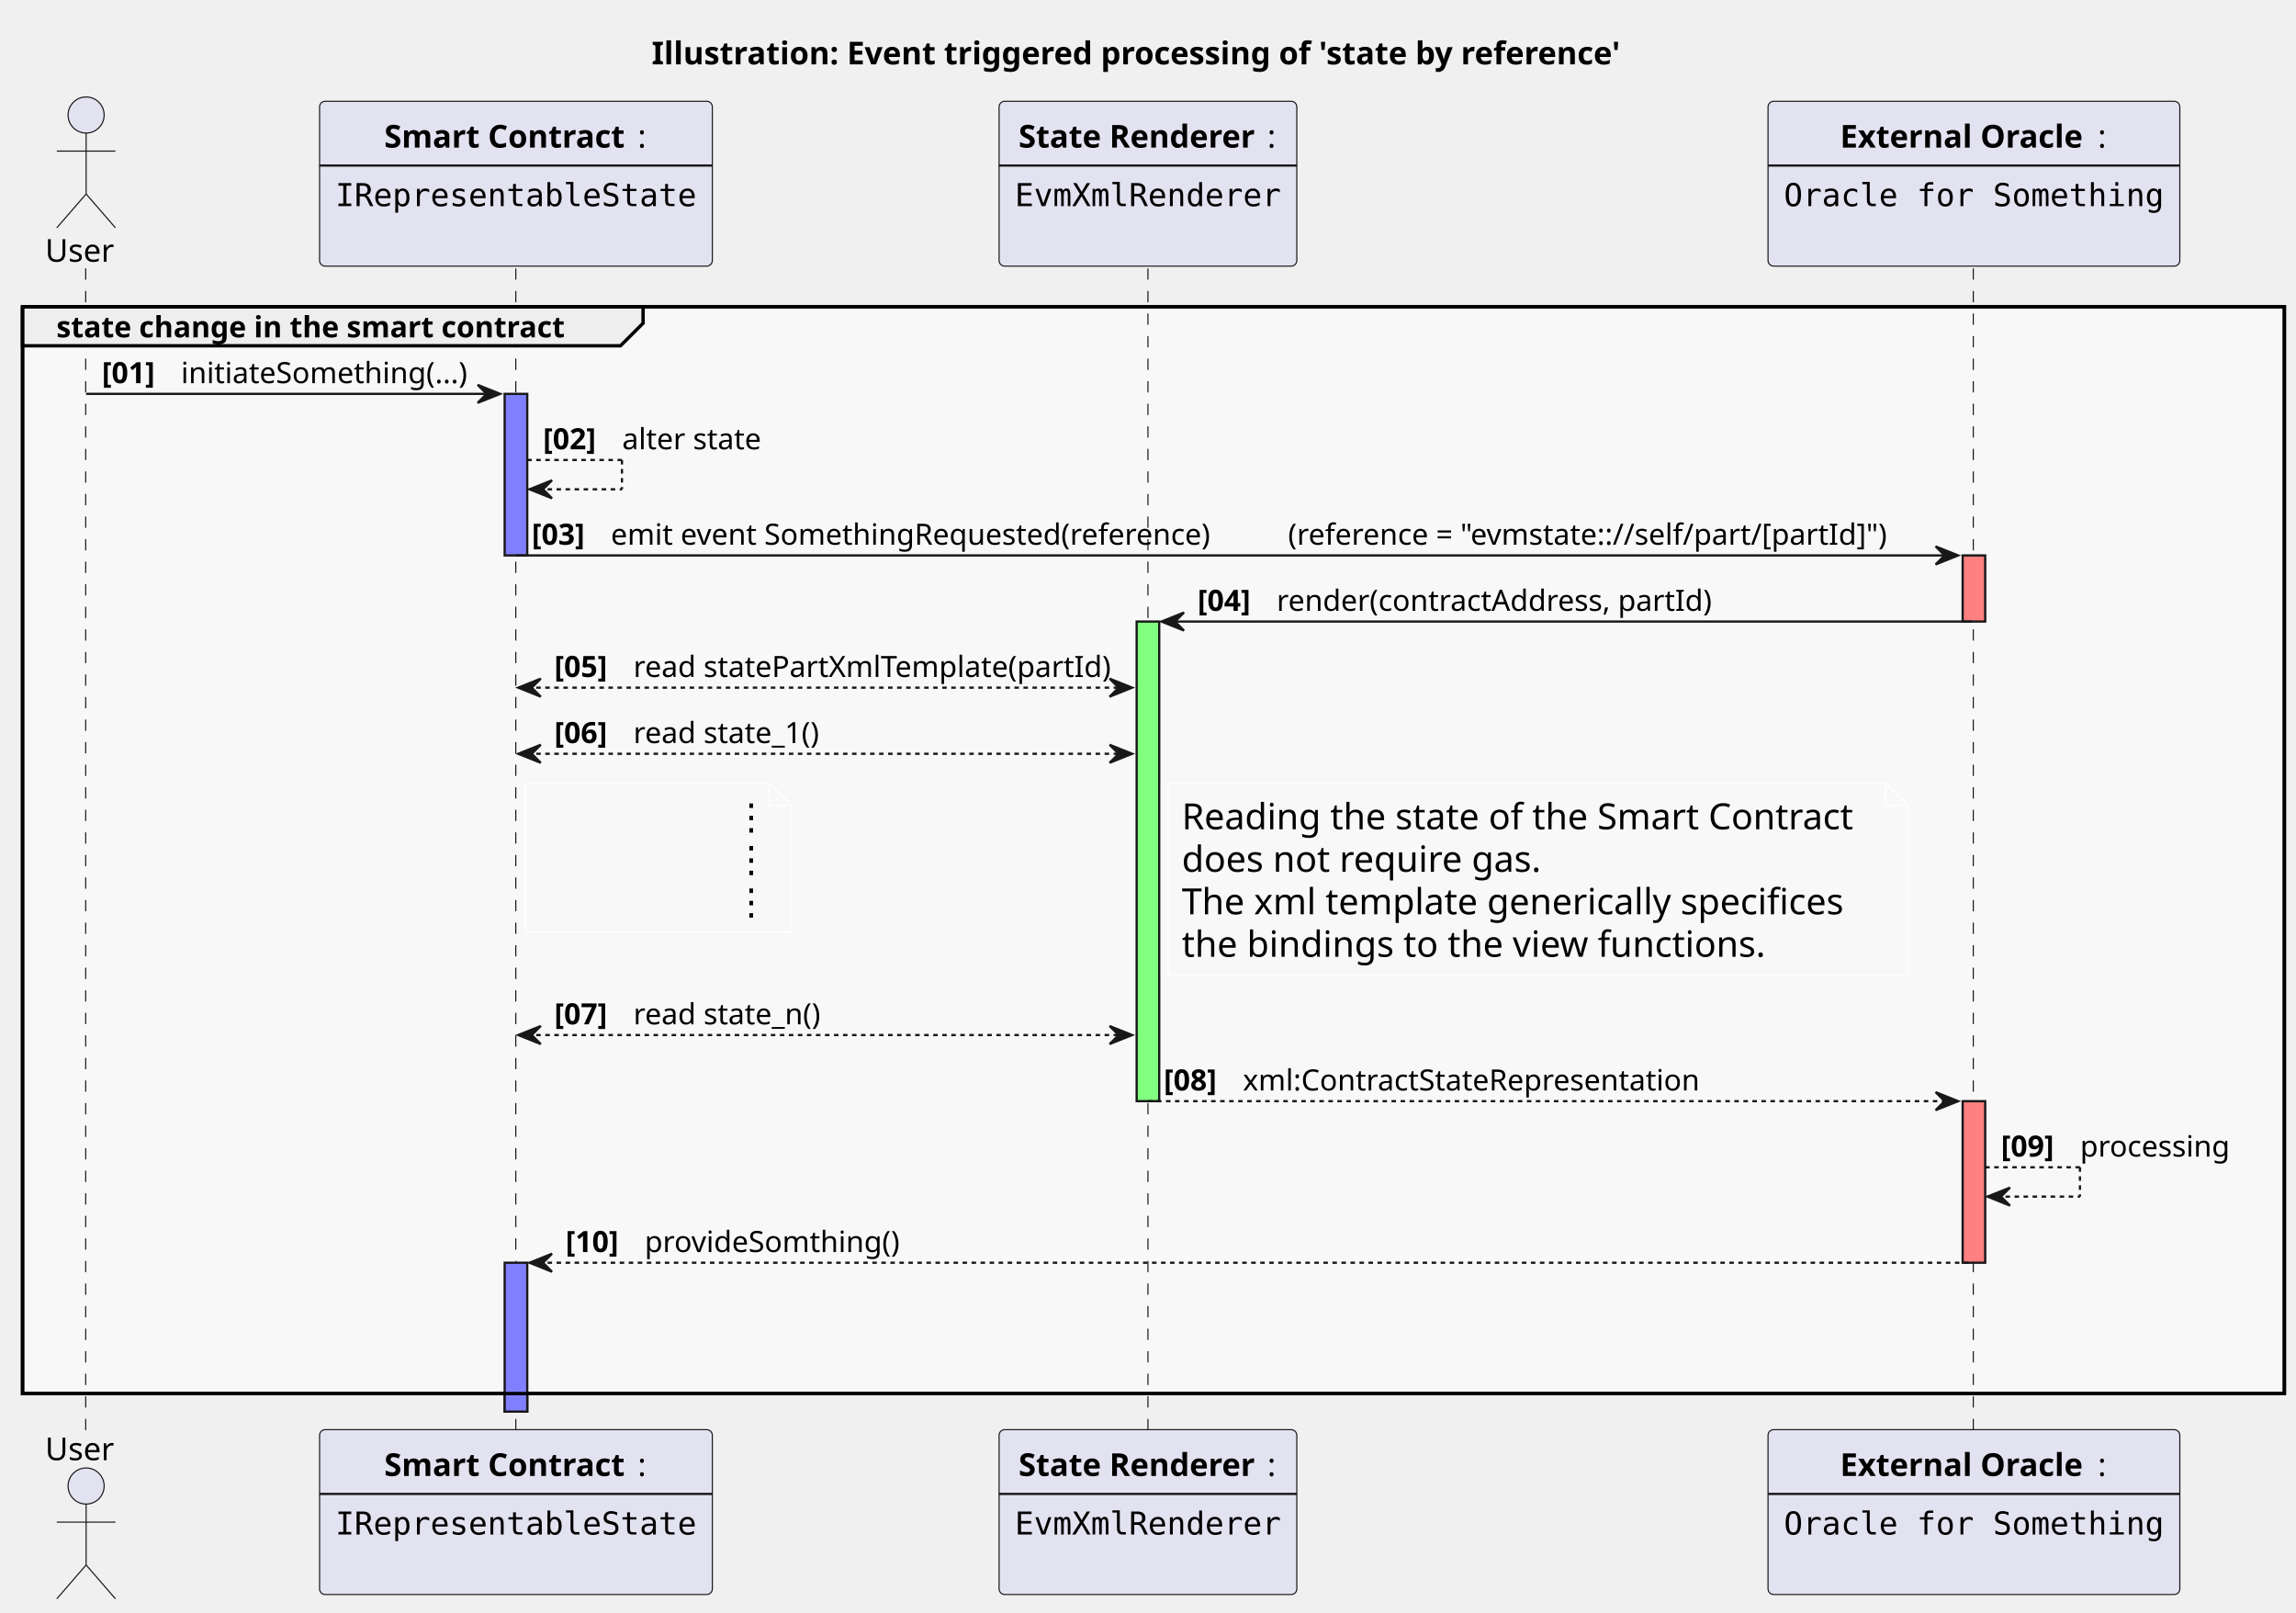
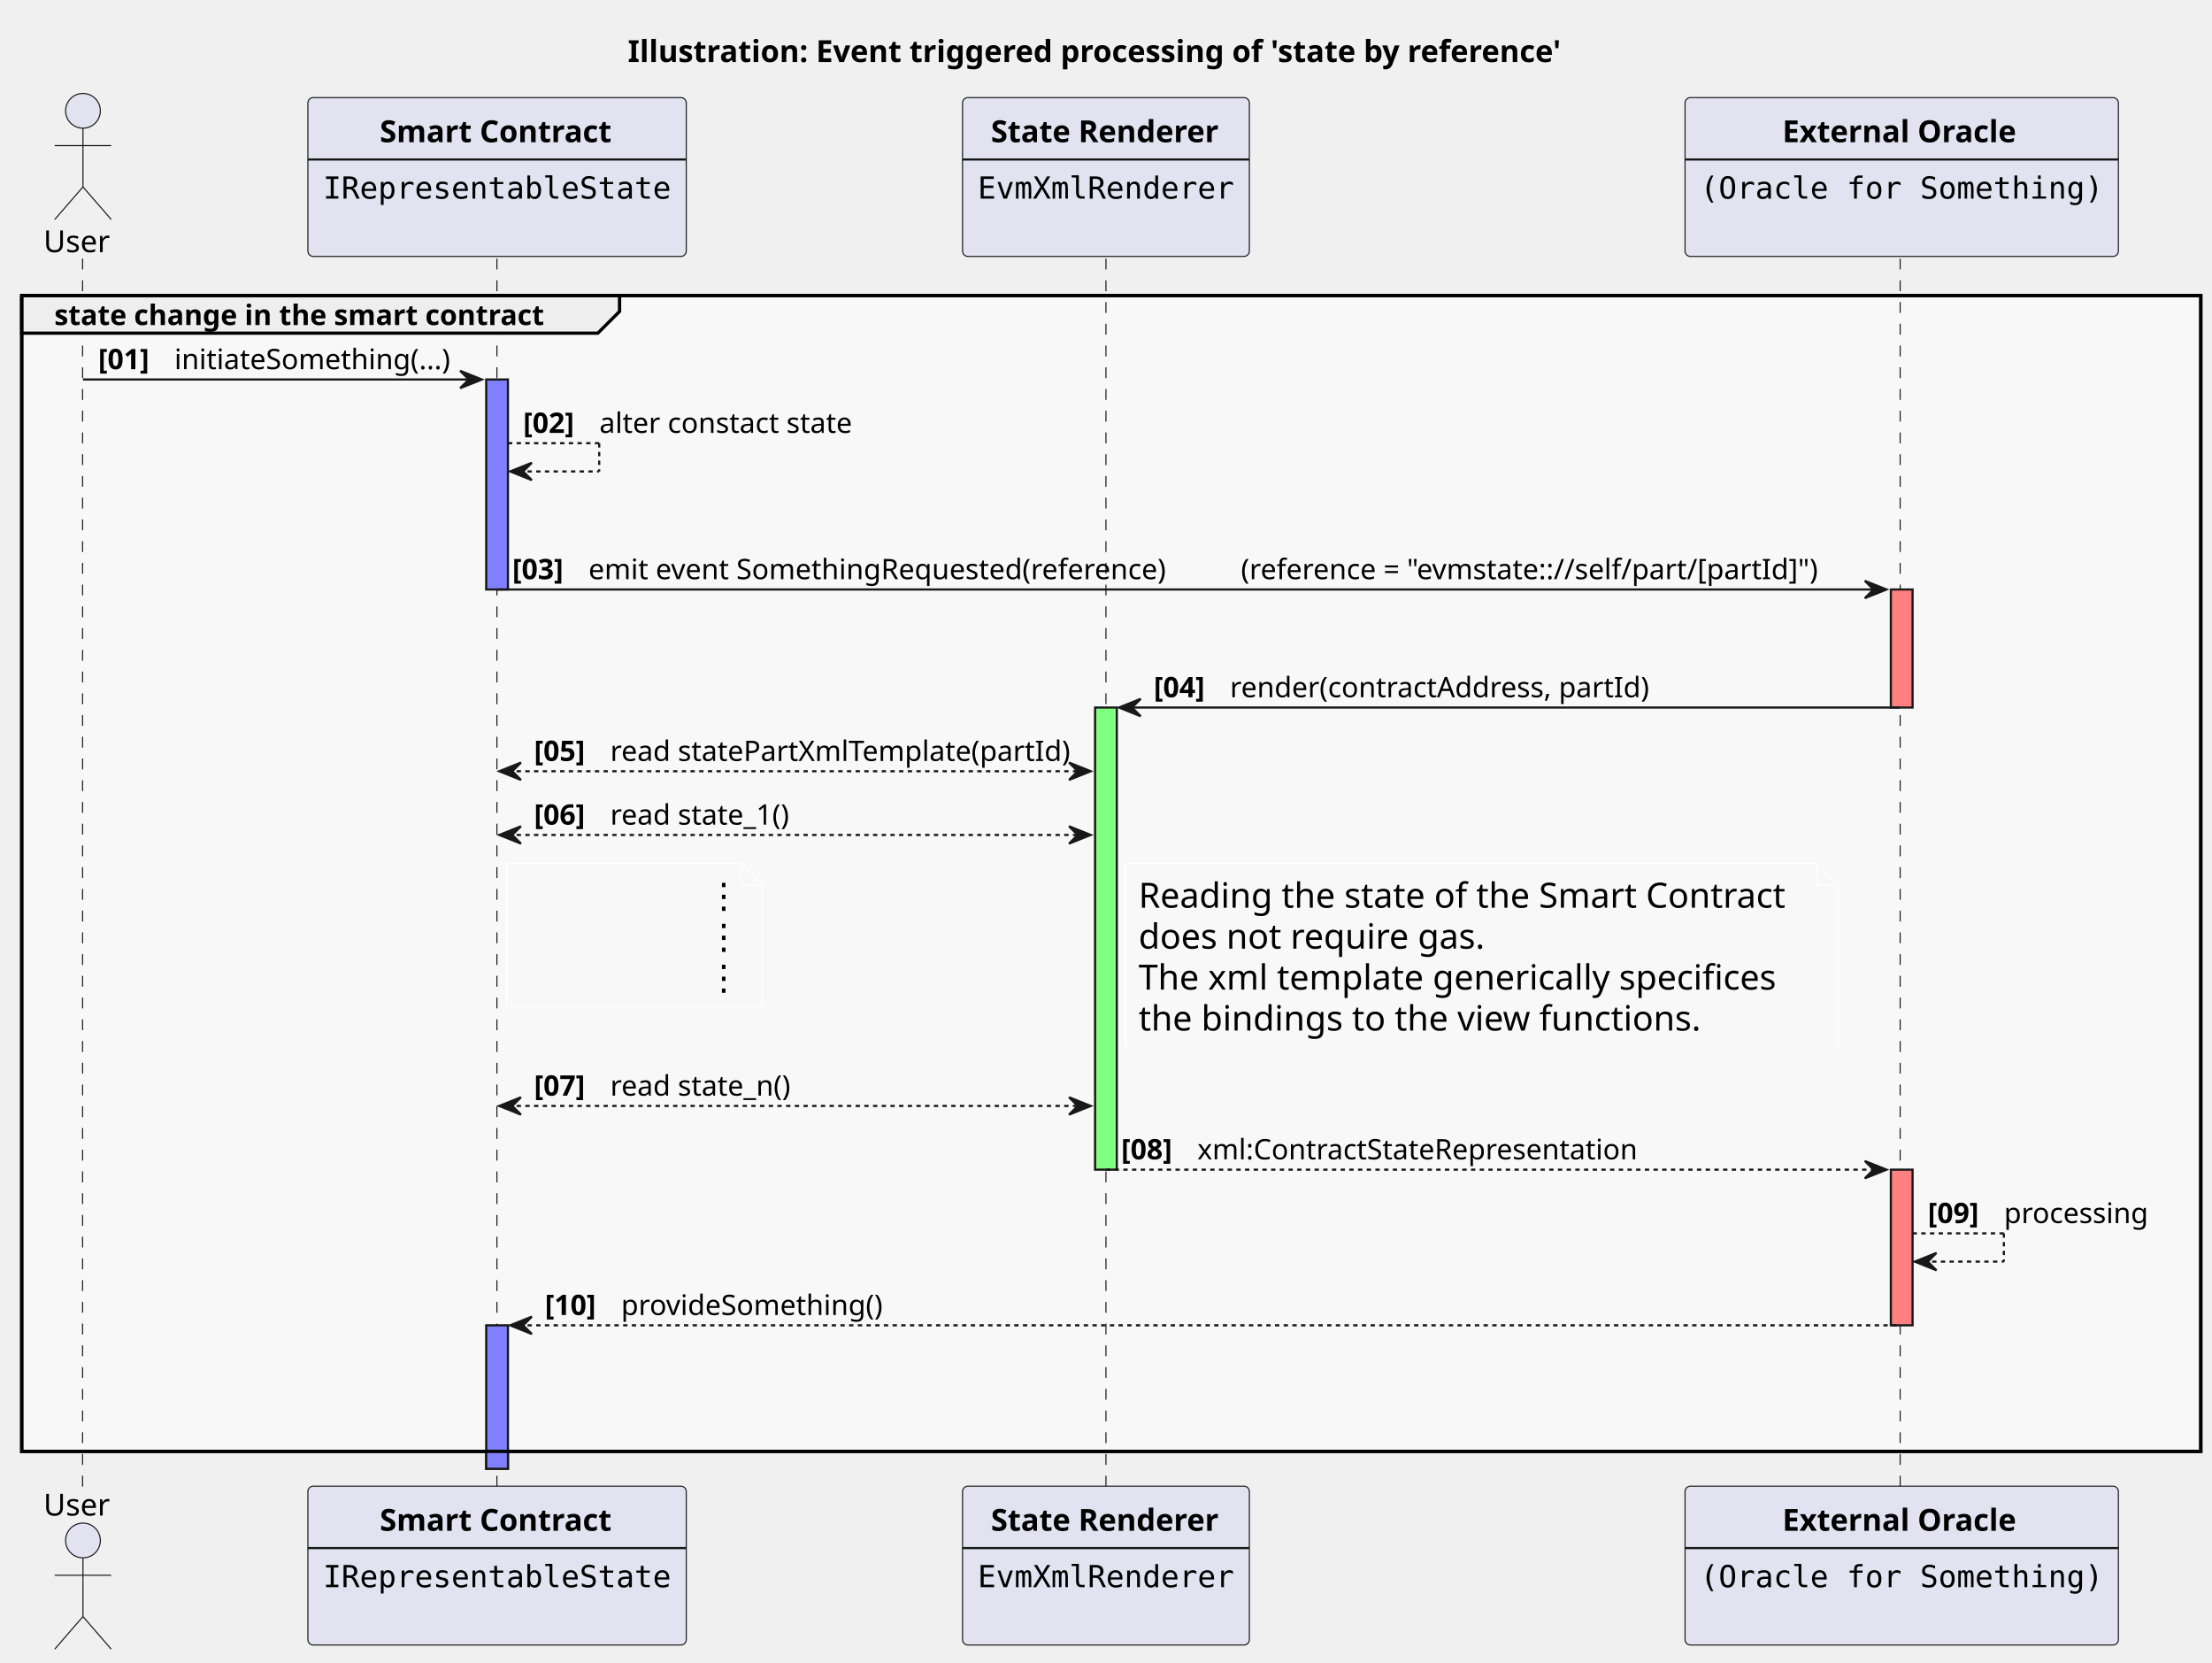
- <svg xmlns="http://www.w3.org/2000/svg" contentStyleType="text/css" data-diagram-type="SEQUENCE" height="715px" preserveAspectRatio="none" style="width:1018px;height:715px;background:#FFFFFF;" version="1.1" viewBox="0 0 1018 715" width="1018px" zoomAndPan="magnify">
+ <svg xmlns="http://www.w3.org/2000/svg" contentStyleType="text/css" data-diagram-type="SEQUENCE" height="765px" preserveAspectRatio="none" style="width:1018px;height:765px;background:#FFFFFF;" version="1.1" viewBox="0 0 1018 765" width="1018px" zoomAndPan="magnify">
  <defs />
  <g>
    <text fill="#000000" font-family="sans-serif" font-size="14" font-weight="bold" lengthAdjust="spacing" textLength="443.981" x="288.934" y="28.535">Illustration: Event triggered processing of 'state by reference'</text>
    <g>
-       <rect fill="#8080FF" height="71.621" style="stroke:#181818;stroke-width:1;" width="10" x="223.765" y="174.598" />
+       <rect fill="#8080FF" height="96.621" style="stroke:#181818;stroke-width:1;" width="10" x="223.765" y="174.598" />
    </g>
    <g>
-       <rect fill="#8080FF" height="66" style="stroke:#181818;stroke-width:1;" width="10" x="223.765" y="559.768" />
+       <rect fill="#8080FF" height="66" style="stroke:#181818;stroke-width:1;" width="10" x="223.765" y="609.768" />
    </g>
    <g>
-       <rect fill="#80FF80" height="212.617" style="stroke:#181818;stroke-width:1;" width="10" x="503.975" y="275.529" />
+       <rect fill="#80FF80" height="212.617" style="stroke:#181818;stroke-width:1;" width="10" x="503.975" y="325.529" />
    </g>
    <g>
-       <rect fill="#FF8080" height="29.311" style="stroke:#181818;stroke-width:1;" width="10" x="870.203" y="246.219" />
+       <rect fill="#FF8080" height="54.31" style="stroke:#181818;stroke-width:1;" width="10" x="870.203" y="271.219" />
    </g>
    <g>
-       <rect fill="#FF8080" height="71.621" style="stroke:#181818;stroke-width:1;" width="10" x="870.203" y="488.147" />
+       <rect fill="#FF8080" height="71.621" style="stroke:#181818;stroke-width:1;" width="10" x="870.203" y="538.146" />
    </g>
-     <rect fill="#F8F8F8" height="481.791" style="stroke:#000000;stroke-width:1.5;" width="1002.848" x="10" y="135.977" />
+     <rect fill="#F8F8F8" height="531.791" style="stroke:#000000;stroke-width:1.5;" width="1002.848" x="10" y="135.977" />
    <g>
-       <rect fill="#000000" fill-opacity="0" height="515.791" width="8" x="34.183" y="118.977" />
-       <line style="stroke:#181818;stroke-width:0.5;stroke-dasharray:5,5;" x1="38" x2="38" y1="118.977" y2="634.768" />
+       <rect fill="#000000" fill-opacity="0" height="565.791" width="8" x="34.183" y="118.977" />
+       <line style="stroke:#181818;stroke-width:0.5;stroke-dasharray:5,5;" x1="38" x2="38" y1="118.977" y2="684.768" />
    </g>
    <g>
-       <rect fill="#000000" fill-opacity="0" height="515.791" width="8" x="224.765" y="118.977" />
-       <line style="stroke:#181818;stroke-width:0.5;stroke-dasharray:5,5;" x1="228.692" x2="228.692" y1="118.977" y2="634.768" />
+       <rect fill="#000000" fill-opacity="0" height="565.791" width="8" x="224.765" y="118.977" />
+       <line style="stroke:#181818;stroke-width:0.5;stroke-dasharray:5,5;" x1="228.692" x2="228.692" y1="118.977" y2="684.768" />
    </g>
    <g>
-       <rect fill="#000000" fill-opacity="0" height="515.791" width="8" x="504.975" y="118.977" />
-       <line style="stroke:#181818;stroke-width:0.5;stroke-dasharray:5,5;" x1="508.974" x2="508.974" y1="118.977" y2="634.768" />
+       <rect fill="#000000" fill-opacity="0" height="565.791" width="8" x="504.975" y="118.977" />
+       <line style="stroke:#181818;stroke-width:0.5;stroke-dasharray:5,5;" x1="508.974" x2="508.974" y1="118.977" y2="684.768" />
    </g>
    <g>
-       <rect fill="#000000" fill-opacity="0" height="515.791" width="8" x="871.203" y="118.977" />
-       <line style="stroke:#181818;stroke-width:0.5;stroke-dasharray:5,5;" x1="874.915" x2="874.915" y1="118.977" y2="634.768" />
+       <rect fill="#000000" fill-opacity="0" height="565.791" width="8" x="871.203" y="118.977" />
+       <line style="stroke:#181818;stroke-width:0.5;stroke-dasharray:5,5;" x1="874.487" x2="874.487" y1="118.977" y2="684.768" />
    </g>
    <g class="participant participant-head" data-participant="User">
      <text fill="#000000" font-family="sans-serif" font-size="14" lengthAdjust="spacing" textLength="30.365" x="20" y="116.023">User</text>
      <ellipse cx="38.183" cy="50.988" fill="#E2E2F0" rx="8" ry="8" style="stroke:#181818;stroke-width:0.5;" />
      <path d="M38.183,58.988 L38.183,85.988 M25.183,66.988 L51.183,66.988 M38.183,85.988 L25.183,100.988 M38.183,85.988 L51.183,100.988" fill="none" style="stroke:#181818;stroke-width:0.5;" />
    </g>
    <g class="participant participant-tail" data-participant="User">
-       <text fill="#000000" font-family="sans-serif" font-size="14" lengthAdjust="spacing" textLength="30.365" x="20" y="647.303">User</text>
-       <ellipse cx="38.183" cy="658.756" fill="#E2E2F0" rx="8" ry="8" style="stroke:#181818;stroke-width:0.5;" />
-       <path d="M38.183,666.756 L38.183,693.756 M25.183,674.756 L51.183,674.756 M38.183,693.756 L25.183,708.756 M38.183,693.756 L51.183,708.756" fill="none" style="stroke:#181818;stroke-width:0.5;" />
+       <text fill="#000000" font-family="sans-serif" font-size="14" lengthAdjust="spacing" textLength="30.365" x="20" y="697.303">User</text>
+       <ellipse cx="38.183" cy="708.756" fill="#E2E2F0" rx="8" ry="8" style="stroke:#181818;stroke-width:0.5;" />
+       <path d="M38.183,716.756 L38.183,743.756 M25.183,724.756 L51.183,724.756 M38.183,743.756 L25.183,758.756 M38.183,743.756 L51.183,758.756" fill="none" style="stroke:#181818;stroke-width:0.5;" />
    </g>
    <g class="participant participant-head" data-participant="SmartContract">
      <rect fill="#E2E2F0" height="73.082" rx="2.5" ry="2.5" style="stroke:#181818;stroke-width:0.5;" width="174.145" x="141.692" y="44.895" />
-       <text fill="#000000" font-family="sans-serif" font-size="14" font-weight="bold" lengthAdjust="spacing" textLength="107.96" x="170.356" y="65.43">Smart Contract</text>
-       <text fill="#000000" font-family="sans-serif" font-size="14" lengthAdjust="spacing" textLength="4.43" x="282.745" y="65.43">:</text>
+       <text fill="#000000" font-family="sans-serif" font-size="14" font-weight="bold" lengthAdjust="spacing" textLength="107.96" x="174.785" y="65.43">Smart Contract</text>
      <line style="stroke:#181818;stroke-width:1;" x1="141.692" x2="315.838" y1="73.383" y2="73.383" />
      <text fill="#000000" font-family="monospace" font-size="14" lengthAdjust="spacing" textLength="160.145" x="148.692" y="91.378">IRepresentableState</text>
      <text fill="#000000" font-family="monospace" font-size="14" lengthAdjust="spacing" textLength="8.429" x="224.551" y="107.675"> </text>
    </g>
    <g class="participant participant-tail" data-participant="SmartContract">
-       <rect fill="#E2E2F0" height="73.082" rx="2.5" ry="2.5" style="stroke:#181818;stroke-width:0.5;" width="174.145" x="141.692" y="633.768" />
-       <text fill="#000000" font-family="sans-serif" font-size="14" font-weight="bold" lengthAdjust="spacing" textLength="107.96" x="170.356" y="654.303">Smart Contract</text>
-       <text fill="#000000" font-family="sans-serif" font-size="14" lengthAdjust="spacing" textLength="4.43" x="282.745" y="654.303">:</text>
-       <line style="stroke:#181818;stroke-width:1;" x1="141.692" x2="315.838" y1="662.256" y2="662.256" />
-       <text fill="#000000" font-family="monospace" font-size="14" lengthAdjust="spacing" textLength="160.145" x="148.692" y="680.251">IRepresentableState</text>
-       <text fill="#000000" font-family="monospace" font-size="14" lengthAdjust="spacing" textLength="8.429" x="224.551" y="696.548"> </text>
+       <rect fill="#E2E2F0" height="73.082" rx="2.5" ry="2.5" style="stroke:#181818;stroke-width:0.5;" width="174.145" x="141.692" y="683.768" />
+       <text fill="#000000" font-family="sans-serif" font-size="14" font-weight="bold" lengthAdjust="spacing" textLength="107.96" x="174.785" y="704.303">Smart Contract</text>
+       <line style="stroke:#181818;stroke-width:1;" x1="141.692" x2="315.838" y1="712.256" y2="712.256" />
+       <text fill="#000000" font-family="monospace" font-size="14" lengthAdjust="spacing" textLength="160.145" x="148.692" y="730.251">IRepresentableState</text>
+       <text fill="#000000" font-family="monospace" font-size="14" lengthAdjust="spacing" textLength="8.429" x="224.551" y="746.548"> </text>
    </g>
    <g class="participant participant-head" data-participant="EvmXmlRenderer">
      <rect fill="#E2E2F0" height="73.082" rx="2.5" ry="2.5" style="stroke:#181818;stroke-width:0.5;" width="132.002" x="442.974" y="44.895" />
-       <text fill="#000000" font-family="sans-serif" font-size="14" font-weight="bold" lengthAdjust="spacing" textLength="105.861" x="451.614" y="65.43">State Renderer</text>
-       <text fill="#000000" font-family="sans-serif" font-size="14" lengthAdjust="spacing" textLength="4.43" x="561.905" y="65.43">:</text>
+       <text fill="#000000" font-family="sans-serif" font-size="14" font-weight="bold" lengthAdjust="spacing" textLength="105.861" x="456.044" y="65.43">State Renderer</text>
      <line style="stroke:#181818;stroke-width:1;" x1="442.974" x2="574.976" y1="73.383" y2="73.383" />
      <text fill="#000000" font-family="monospace" font-size="14" lengthAdjust="spacing" textLength="118.002" x="449.974" y="91.378">EvmXmlRenderer</text>
      <text fill="#000000" font-family="monospace" font-size="14" lengthAdjust="spacing" textLength="8.429" x="504.76" y="107.675"> </text>
    </g>
    <g class="participant participant-tail" data-participant="EvmXmlRenderer">
-       <rect fill="#E2E2F0" height="73.082" rx="2.5" ry="2.5" style="stroke:#181818;stroke-width:0.5;" width="132.002" x="442.974" y="633.768" />
-       <text fill="#000000" font-family="sans-serif" font-size="14" font-weight="bold" lengthAdjust="spacing" textLength="105.861" x="451.614" y="654.303">State Renderer</text>
-       <text fill="#000000" font-family="sans-serif" font-size="14" lengthAdjust="spacing" textLength="4.43" x="561.905" y="654.303">:</text>
-       <line style="stroke:#181818;stroke-width:1;" x1="442.974" x2="574.976" y1="662.256" y2="662.256" />
-       <text fill="#000000" font-family="monospace" font-size="14" lengthAdjust="spacing" textLength="118.002" x="449.974" y="680.251">EvmXmlRenderer</text>
-       <text fill="#000000" font-family="monospace" font-size="14" lengthAdjust="spacing" textLength="8.429" x="504.76" y="696.548"> </text>
+       <rect fill="#E2E2F0" height="73.082" rx="2.5" ry="2.5" style="stroke:#181818;stroke-width:0.5;" width="132.002" x="442.974" y="683.768" />
+       <text fill="#000000" font-family="sans-serif" font-size="14" font-weight="bold" lengthAdjust="spacing" textLength="105.861" x="456.044" y="704.303">State Renderer</text>
+       <line style="stroke:#181818;stroke-width:1;" x1="442.974" x2="574.976" y1="712.256" y2="712.256" />
+       <text fill="#000000" font-family="monospace" font-size="14" lengthAdjust="spacing" textLength="118.002" x="449.974" y="730.251">EvmXmlRenderer</text>
+       <text fill="#000000" font-family="monospace" font-size="14" lengthAdjust="spacing" textLength="8.429" x="504.76" y="746.548"> </text>
    </g>
    <g class="participant participant-head" data-participant="ExternalOracle">
-       <rect fill="#E2E2F0" height="73.082" rx="2.5" ry="2.5" style="stroke:#181818;stroke-width:0.5;" width="182.574" x="783.915" y="44.895" />
-       <text fill="#000000" font-family="sans-serif" font-size="14" font-weight="bold" lengthAdjust="spacing" textLength="109.84" x="815.853" y="65.43">External Oracle</text>
-       <text fill="#000000" font-family="sans-serif" font-size="14" lengthAdjust="spacing" textLength="4.43" x="930.123" y="65.43">:</text>
-       <line style="stroke:#181818;stroke-width:1;" x1="783.915" x2="966.49" y1="73.383" y2="73.383" />
-       <text fill="#000000" font-family="monospace" font-size="14" lengthAdjust="spacing" textLength="168.574" x="790.915" y="91.378">Oracle for Something</text>
+       <rect fill="#E2E2F0" height="73.082" rx="2.5" ry="2.5" style="stroke:#181818;stroke-width:0.5;" width="199.432" x="775.487" y="44.895" />
+       <text fill="#000000" font-family="sans-serif" font-size="14" font-weight="bold" lengthAdjust="spacing" textLength="109.84" x="820.283" y="65.43">External Oracle</text>
+       <line style="stroke:#181818;stroke-width:1;" x1="775.487" x2="974.918" y1="73.383" y2="73.383" />
+       <text fill="#000000" font-family="monospace" font-size="14" lengthAdjust="spacing" textLength="185.432" x="782.487" y="91.378">(Oracle for Something)</text>
      <text fill="#000000" font-family="monospace" font-size="14" lengthAdjust="spacing" textLength="8.429" x="870.988" y="107.675"> </text>
    </g>
    <g class="participant participant-tail" data-participant="ExternalOracle">
-       <rect fill="#E2E2F0" height="73.082" rx="2.5" ry="2.5" style="stroke:#181818;stroke-width:0.5;" width="182.574" x="783.915" y="633.768" />
-       <text fill="#000000" font-family="sans-serif" font-size="14" font-weight="bold" lengthAdjust="spacing" textLength="109.84" x="815.853" y="654.303">External Oracle</text>
-       <text fill="#000000" font-family="sans-serif" font-size="14" lengthAdjust="spacing" textLength="4.43" x="930.123" y="654.303">:</text>
-       <line style="stroke:#181818;stroke-width:1;" x1="783.915" x2="966.49" y1="662.256" y2="662.256" />
-       <text fill="#000000" font-family="monospace" font-size="14" lengthAdjust="spacing" textLength="168.574" x="790.915" y="680.251">Oracle for Something</text>
-       <text fill="#000000" font-family="monospace" font-size="14" lengthAdjust="spacing" textLength="8.429" x="870.988" y="696.548"> </text>
+       <rect fill="#E2E2F0" height="73.082" rx="2.5" ry="2.5" style="stroke:#181818;stroke-width:0.5;" width="199.432" x="775.487" y="683.768" />
+       <text fill="#000000" font-family="sans-serif" font-size="14" font-weight="bold" lengthAdjust="spacing" textLength="109.84" x="820.283" y="704.303">External Oracle</text>
+       <line style="stroke:#181818;stroke-width:1;" x1="775.487" x2="974.918" y1="712.256" y2="712.256" />
+       <text fill="#000000" font-family="monospace" font-size="14" lengthAdjust="spacing" textLength="185.432" x="782.487" y="730.251">(Oracle for Something)</text>
+       <text fill="#000000" font-family="monospace" font-size="14" lengthAdjust="spacing" textLength="8.429" x="870.988" y="746.548"> </text>
    </g>
    <g>
-       <rect fill="#8080FF" height="71.621" style="stroke:#181818;stroke-width:1;" width="10" x="223.765" y="174.598" />
+       <rect fill="#8080FF" height="96.621" style="stroke:#181818;stroke-width:1;" width="10" x="223.765" y="174.598" />
    </g>
    <g>
-       <rect fill="#8080FF" height="66" style="stroke:#181818;stroke-width:1;" width="10" x="223.765" y="559.768" />
+       <rect fill="#8080FF" height="66" style="stroke:#181818;stroke-width:1;" width="10" x="223.765" y="609.768" />
    </g>
    <g>
-       <rect fill="#80FF80" height="212.617" style="stroke:#181818;stroke-width:1;" width="10" x="503.975" y="275.529" />
+       <rect fill="#80FF80" height="212.617" style="stroke:#181818;stroke-width:1;" width="10" x="503.975" y="325.529" />
    </g>
    <g>
-       <rect fill="#FF8080" height="29.311" style="stroke:#181818;stroke-width:1;" width="10" x="870.203" y="246.219" />
+       <rect fill="#FF8080" height="54.31" style="stroke:#181818;stroke-width:1;" width="10" x="870.203" y="271.219" />
    </g>
    <g>
-       <rect fill="#FF8080" height="71.621" style="stroke:#181818;stroke-width:1;" width="10" x="870.203" y="488.147" />
+       <rect fill="#FF8080" height="71.621" style="stroke:#181818;stroke-width:1;" width="10" x="870.203" y="538.146" />
    </g>
    <path d="M10,135.977 L285.134,135.977 L285.134,143.287 L275.134,153.287 L10,153.287 L10,135.977" fill="#EEEEEE" style="stroke:#000000;stroke-width:1.5;" />
-     <rect fill="none" height="481.791" style="stroke:#000000;stroke-width:1.5;" width="1002.848" x="10" y="135.977" />
+     <rect fill="none" height="531.791" style="stroke:#000000;stroke-width:1.5;" width="1002.848" x="10" y="135.977" />
    <text fill="#000000" font-family="sans-serif" font-size="13" font-weight="bold" lengthAdjust="spacing" textLength="230.134" x="25" y="149.545">state change in the smart contract</text>
    <g class="message" data-participant-1="User" data-participant-2="SmartContract">
      <polygon fill="#181818" points="211.765,170.598,221.765,174.598,211.765,178.598,215.765,174.598" style="stroke:#181818;stroke-width:1;" />
      <line style="stroke:#181818;stroke-width:1;" x1="38.183" x2="217.765" y1="174.598" y2="174.598" />
      <text fill="#000000" font-family="sans-serif" font-size="13" font-weight="bold" lengthAdjust="spacing" textLength="26.787" x="45.183" y="169.856">[01]</text>
      <text fill="#000000" font-family="sans-serif" font-size="13" lengthAdjust="spacing" textLength="131.511" x="80.254" y="169.856">initiateSomething(...)</text>
    </g>
    <g class="message" data-participant-1="SmartContract" data-participant-2="SmartContract">
      <line style="stroke:#181818;stroke-width:1;stroke-dasharray:2,2;" x1="233.765" x2="275.765" y1="203.908" y2="203.908" />
      <line style="stroke:#181818;stroke-width:1;stroke-dasharray:2,2;" x1="275.765" x2="275.765" y1="203.908" y2="216.908" />
      <line style="stroke:#181818;stroke-width:1;stroke-dasharray:2,2;" x1="234.765" x2="275.765" y1="216.908" y2="216.908" />
      <polygon fill="#181818" points="244.765,212.908,234.765,216.908,244.765,220.908,240.765,216.908" style="stroke:#181818;stroke-width:1;" />
      <text fill="#000000" font-family="sans-serif" font-size="13" font-weight="bold" lengthAdjust="spacing" textLength="26.787" x="240.765" y="199.166">[02]</text>
-       <text fill="#000000" font-family="sans-serif" font-size="13" lengthAdjust="spacing" textLength="63.248" x="275.837" y="199.166">alter state</text>
+       <text fill="#000000" font-family="sans-serif" font-size="13" lengthAdjust="spacing" textLength="120.263" x="275.837" y="199.166">alter constact state</text>
    </g>
    <g class="message" data-participant-1="SmartContract" data-participant-2="ExternalOracle">
-       <polygon fill="#181818" points="858.203,242.219,868.203,246.219,858.203,250.219,862.203,246.219" style="stroke:#181818;stroke-width:1;" />
-       <line style="stroke:#181818;stroke-width:1;" x1="228.765" x2="864.203" y1="246.219" y2="246.219" />
-       <text fill="#000000" font-family="sans-serif" font-size="13" font-weight="bold" lengthAdjust="spacing" textLength="26.787" x="235.765" y="241.477">[03]</text>
-       <text fill="#000000" font-family="sans-serif" font-size="13" lengthAdjust="spacing" textLength="271.039" x="270.837" y="241.477">emit event SomethingRequested(reference)</text>
-       <text fill="#000000" font-family="sans-serif" font-size="13" lengthAdjust="spacing" textLength="282.096" x="571.106" y="241.477">(reference = "evmstate:://self/part/[partId]")</text>
+       <polygon fill="#181818" points="858.203,267.219,868.203,271.219,858.203,275.219,862.203,271.219" style="stroke:#181818;stroke-width:1;" />
+       <line style="stroke:#181818;stroke-width:1;" x1="228.765" x2="864.203" y1="271.219" y2="271.219" />
+       <text fill="#000000" font-family="sans-serif" font-size="13" font-weight="bold" lengthAdjust="spacing" textLength="26.787" x="235.765" y="266.477">[03]</text>
+       <text fill="#000000" font-family="sans-serif" font-size="13" lengthAdjust="spacing" textLength="271.039" x="270.837" y="266.477">emit event SomethingRequested(reference)</text>
+       <text fill="#000000" font-family="sans-serif" font-size="13" lengthAdjust="spacing" textLength="282.096" x="571.106" y="266.477">(reference = "evmstate:://self/part/[partId]")</text>
    </g>
    <g class="message" data-participant-1="ExternalOracle" data-participant-2="EvmXmlRenderer">
-       <polygon fill="#181818" points="524.975,271.529,514.975,275.529,524.975,279.529,520.975,275.529" style="stroke:#181818;stroke-width:1;" />
-       <line style="stroke:#181818;stroke-width:1;" x1="518.975" x2="874.203" y1="275.529" y2="275.529" />
-       <text fill="#000000" font-family="sans-serif" font-size="13" font-weight="bold" lengthAdjust="spacing" textLength="26.787" x="530.975" y="270.787">[04]</text>
-       <text fill="#000000" font-family="sans-serif" font-size="13" lengthAdjust="spacing" textLength="198.269" x="566.046" y="270.787">render(contractAddress, partId)</text>
+       <polygon fill="#181818" points="524.975,321.529,514.975,325.529,524.975,329.529,520.975,325.529" style="stroke:#181818;stroke-width:1;" />
+       <line style="stroke:#181818;stroke-width:1;" x1="518.975" x2="874.203" y1="325.529" y2="325.529" />
+       <text fill="#000000" font-family="sans-serif" font-size="13" font-weight="bold" lengthAdjust="spacing" textLength="26.787" x="530.975" y="320.787">[04]</text>
+       <text fill="#000000" font-family="sans-serif" font-size="13" lengthAdjust="spacing" textLength="198.269" x="566.046" y="320.787">render(contractAddress, partId)</text>
    </g>
    <g class="message" data-participant-1="EvmXmlRenderer" data-participant-2="SmartContract">
-       <polygon fill="#181818" points="239.765,300.84,229.765,304.84,239.765,308.84,235.765,304.84" style="stroke:#181818;stroke-width:1;" />
-       <polygon fill="#181818" points="491.975,300.84,501.975,304.84,491.975,308.84,495.975,304.84" style="stroke:#181818;stroke-width:1;" />
-       <line style="stroke:#181818;stroke-width:1;stroke-dasharray:2,2;" x1="233.765" x2="497.975" y1="304.84" y2="304.84" />
-       <text fill="#000000" font-family="sans-serif" font-size="13" font-weight="bold" lengthAdjust="spacing" textLength="26.787" x="245.765" y="300.098">[05]</text>
-       <text fill="#000000" font-family="sans-serif" font-size="13" lengthAdjust="spacing" textLength="216.138" x="280.837" y="300.098">read statePartXmlTemplate(partId)</text>
+       <polygon fill="#181818" points="239.765,350.84,229.765,354.84,239.765,358.84,235.765,354.84" style="stroke:#181818;stroke-width:1;" />
+       <polygon fill="#181818" points="491.975,350.84,501.975,354.84,491.975,358.84,495.975,354.84" style="stroke:#181818;stroke-width:1;" />
+       <line style="stroke:#181818;stroke-width:1;stroke-dasharray:2,2;" x1="233.765" x2="497.975" y1="354.84" y2="354.84" />
+       <text fill="#000000" font-family="sans-serif" font-size="13" font-weight="bold" lengthAdjust="spacing" textLength="26.787" x="245.765" y="350.098">[05]</text>
+       <text fill="#000000" font-family="sans-serif" font-size="13" lengthAdjust="spacing" textLength="216.138" x="280.837" y="350.098">read statePartXmlTemplate(partId)</text>
    </g>
    <g class="message" data-participant-1="EvmXmlRenderer" data-participant-2="SmartContract">
-       <polygon fill="#181818" points="239.765,330.15,229.765,334.15,239.765,338.15,235.765,334.15" style="stroke:#181818;stroke-width:1;" />
-       <polygon fill="#181818" points="491.975,330.15,501.975,334.15,491.975,338.15,495.975,334.15" style="stroke:#181818;stroke-width:1;" />
-       <line style="stroke:#181818;stroke-width:1;stroke-dasharray:2,2;" x1="233.765" x2="497.975" y1="334.15" y2="334.15" />
-       <text fill="#000000" font-family="sans-serif" font-size="13" font-weight="bold" lengthAdjust="spacing" textLength="26.787" x="245.765" y="329.408">[06]</text>
-       <text fill="#000000" font-family="sans-serif" font-size="13" lengthAdjust="spacing" textLength="85.985" x="280.837" y="329.408">read state_1()</text>
+       <polygon fill="#181818" points="239.765,380.15,229.765,384.15,239.765,388.15,235.765,384.15" style="stroke:#181818;stroke-width:1;" />
+       <polygon fill="#181818" points="491.975,380.15,501.975,384.15,491.975,388.15,495.975,384.15" style="stroke:#181818;stroke-width:1;" />
+       <line style="stroke:#181818;stroke-width:1;stroke-dasharray:2,2;" x1="233.765" x2="497.975" y1="384.15" y2="384.15" />
+       <text fill="#000000" font-family="sans-serif" font-size="13" font-weight="bold" lengthAdjust="spacing" textLength="26.787" x="245.765" y="379.408">[06]</text>
+       <text fill="#000000" font-family="sans-serif" font-size="13" lengthAdjust="spacing" textLength="85.985" x="280.837" y="379.408">read state_1()</text>
    </g>
-     <path d="M233,347.15 L233,413.15 L351,413.15 L351,357.15 L341,347.15 L233,347.15" fill="#F8F8F8" style="stroke:#FFFFFF;stroke-width:0.5;" />
-     <path d="M341,347.15 L341,357.15 L351,357.15 L341,347.15" fill="#F8F8F8" style="stroke:#FFFFFF;stroke-width:0.5;" />
-     <text fill="#000000" font-family="sans-serif" font-size="16" lengthAdjust="spacing" textLength="6.57" x="325.062" y="367.619">⋮</text>
-     <text fill="#000000" font-family="sans-serif" font-size="16" lengthAdjust="spacing" textLength="6.57" x="325.062" y="386.463">⋮</text>
-     <text fill="#000000" font-family="sans-serif" font-size="16" lengthAdjust="spacing" textLength="6.57" x="325.062" y="405.307">⋮</text>
-     <path d="M518,347.15 L518,432.15 L846,432.15 L846,357.15 L836,347.15 L518,347.15" fill="#F8F8F8" style="stroke:#FFFFFF;stroke-width:0.5;" />
-     <path d="M836,347.15 L836,357.15 L846,357.15 L836,347.15" fill="#F8F8F8" style="stroke:#FFFFFF;stroke-width:0.5;" />
-     <text fill="#000000" font-family="sans-serif" font-size="16" lengthAdjust="spacing" textLength="307.383" x="524" y="367.619">Reading the state of the Smart Contract</text>
-     <text fill="#000000" font-family="sans-serif" font-size="16" lengthAdjust="spacing" textLength="165.477" x="524" y="386.463">does not require gas.</text>
-     <text fill="#000000" font-family="sans-serif" font-size="16" lengthAdjust="spacing" textLength="306.133" x="524" y="405.307">The xml template generically specifices</text>
-     <text fill="#000000" font-family="sans-serif" font-size="16" lengthAdjust="spacing" textLength="269.836" x="524" y="424.15">the bindings to the view functions.</text>
+     <path d="M233,397.15 L233,463.15 L351,463.15 L351,407.15 L341,397.15 L233,397.15" fill="#F8F8F8" style="stroke:#FFFFFF;stroke-width:0.5;" />
+     <path d="M341,397.15 L341,407.15 L351,407.15 L341,397.15" fill="#F8F8F8" style="stroke:#FFFFFF;stroke-width:0.5;" />
+     <text fill="#000000" font-family="sans-serif" font-size="16" lengthAdjust="spacing" textLength="6.57" x="325.062" y="417.619">⋮</text>
+     <text fill="#000000" font-family="sans-serif" font-size="16" lengthAdjust="spacing" textLength="6.57" x="325.062" y="436.463">⋮</text>
+     <text fill="#000000" font-family="sans-serif" font-size="16" lengthAdjust="spacing" textLength="6.57" x="325.062" y="455.307">⋮</text>
+     <path d="M518,397.15 L518,482.15 L846,482.15 L846,407.15 L836,397.15 L518,397.15" fill="#F8F8F8" style="stroke:#FFFFFF;stroke-width:0.5;" />
+     <path d="M836,397.15 L836,407.15 L846,407.15 L836,397.15" fill="#F8F8F8" style="stroke:#FFFFFF;stroke-width:0.5;" />
+     <text fill="#000000" font-family="sans-serif" font-size="16" lengthAdjust="spacing" textLength="307.383" x="524" y="417.619">Reading the state of the Smart Contract</text>
+     <text fill="#000000" font-family="sans-serif" font-size="16" lengthAdjust="spacing" textLength="165.477" x="524" y="436.463">does not require gas.</text>
+     <text fill="#000000" font-family="sans-serif" font-size="16" lengthAdjust="spacing" textLength="306.133" x="524" y="455.307">The xml template generically specifices</text>
+     <text fill="#000000" font-family="sans-serif" font-size="16" lengthAdjust="spacing" textLength="269.836" x="524" y="474.15">the bindings to the view functions.</text>
    <g class="message" data-participant-1="EvmXmlRenderer" data-participant-2="SmartContract">
-       <polygon fill="#181818" points="239.765,454.836,229.765,458.836,239.765,462.836,235.765,458.836" style="stroke:#181818;stroke-width:1;" />
-       <polygon fill="#181818" points="491.975,454.836,501.975,458.836,491.975,462.836,495.975,458.836" style="stroke:#181818;stroke-width:1;" />
-       <line style="stroke:#181818;stroke-width:1;stroke-dasharray:2,2;" x1="233.765" x2="497.975" y1="458.836" y2="458.836" />
-       <text fill="#000000" font-family="sans-serif" font-size="13" font-weight="bold" lengthAdjust="spacing" textLength="26.787" x="245.765" y="454.094">[07]</text>
-       <text fill="#000000" font-family="sans-serif" font-size="13" lengthAdjust="spacing" textLength="85.833" x="280.837" y="454.094">read state_n()</text>
+       <polygon fill="#181818" points="239.765,504.836,229.765,508.836,239.765,512.836,235.765,508.836" style="stroke:#181818;stroke-width:1;" />
+       <polygon fill="#181818" points="491.975,504.836,501.975,508.836,491.975,512.836,495.975,508.836" style="stroke:#181818;stroke-width:1;" />
+       <line style="stroke:#181818;stroke-width:1;stroke-dasharray:2,2;" x1="233.765" x2="497.975" y1="508.836" y2="508.836" />
+       <text fill="#000000" font-family="sans-serif" font-size="13" font-weight="bold" lengthAdjust="spacing" textLength="26.787" x="245.765" y="504.094">[07]</text>
+       <text fill="#000000" font-family="sans-serif" font-size="13" lengthAdjust="spacing" textLength="85.833" x="280.837" y="504.094">read state_n()</text>
    </g>
    <g class="message" data-participant-1="EvmXmlRenderer" data-participant-2="ExternalOracle">
-       <polygon fill="#181818" points="858.203,484.147,868.203,488.147,858.203,492.147,862.203,488.147" style="stroke:#181818;stroke-width:1;" />
-       <line style="stroke:#181818;stroke-width:1;stroke-dasharray:2,2;" x1="508.975" x2="864.203" y1="488.147" y2="488.147" />
-       <text fill="#000000" font-family="sans-serif" font-size="13" font-weight="bold" lengthAdjust="spacing" textLength="26.787" x="515.975" y="483.404">[08]</text>
-       <text fill="#000000" font-family="sans-serif" font-size="13" lengthAdjust="spacing" textLength="207.917" x="551.046" y="483.404">xml:ContractStateRepresentation</text>
+       <polygon fill="#181818" points="858.203,534.146,868.203,538.146,858.203,542.146,862.203,538.146" style="stroke:#181818;stroke-width:1;" />
+       <line style="stroke:#181818;stroke-width:1;stroke-dasharray:2,2;" x1="508.975" x2="864.203" y1="538.146" y2="538.146" />
+       <text fill="#000000" font-family="sans-serif" font-size="13" font-weight="bold" lengthAdjust="spacing" textLength="26.787" x="515.975" y="533.404">[08]</text>
+       <text fill="#000000" font-family="sans-serif" font-size="13" lengthAdjust="spacing" textLength="207.917" x="551.046" y="533.404">xml:ContractStateRepresentation</text>
    </g>
    <g class="message" data-participant-1="ExternalOracle" data-participant-2="ExternalOracle">
-       <line style="stroke:#181818;stroke-width:1;stroke-dasharray:2,2;" x1="880.203" x2="922.203" y1="517.457" y2="517.457" />
-       <line style="stroke:#181818;stroke-width:1;stroke-dasharray:2,2;" x1="922.203" x2="922.203" y1="517.457" y2="530.457" />
-       <line style="stroke:#181818;stroke-width:1;stroke-dasharray:2,2;" x1="881.203" x2="922.203" y1="530.457" y2="530.457" />
-       <polygon fill="#181818" points="891.203,526.457,881.203,530.457,891.203,534.457,887.203,530.457" style="stroke:#181818;stroke-width:1;" />
-       <text fill="#000000" font-family="sans-serif" font-size="13" font-weight="bold" lengthAdjust="spacing" textLength="26.787" x="887.203" y="512.715">[09]</text>
-       <text fill="#000000" font-family="sans-serif" font-size="13" lengthAdjust="spacing" textLength="68.574" x="922.274" y="512.715">processing</text>
+       <line style="stroke:#181818;stroke-width:1;stroke-dasharray:2,2;" x1="880.203" x2="922.203" y1="567.457" y2="567.457" />
+       <line style="stroke:#181818;stroke-width:1;stroke-dasharray:2,2;" x1="922.203" x2="922.203" y1="567.457" y2="580.457" />
+       <line style="stroke:#181818;stroke-width:1;stroke-dasharray:2,2;" x1="881.203" x2="922.203" y1="580.457" y2="580.457" />
+       <polygon fill="#181818" points="891.203,576.457,881.203,580.457,891.203,584.457,887.203,580.457" style="stroke:#181818;stroke-width:1;" />
+       <text fill="#000000" font-family="sans-serif" font-size="13" font-weight="bold" lengthAdjust="spacing" textLength="26.787" x="887.203" y="562.715">[09]</text>
+       <text fill="#000000" font-family="sans-serif" font-size="13" lengthAdjust="spacing" textLength="68.574" x="922.274" y="562.715">processing</text>
    </g>
    <g class="message" data-participant-1="ExternalOracle" data-participant-2="SmartContract">
-       <polygon fill="#181818" points="244.765,555.768,234.765,559.768,244.765,563.768,240.765,559.768" style="stroke:#181818;stroke-width:1;" />
-       <line style="stroke:#181818;stroke-width:1;stroke-dasharray:2,2;" x1="238.765" x2="874.203" y1="559.768" y2="559.768" />
-       <text fill="#000000" font-family="sans-serif" font-size="13" font-weight="bold" lengthAdjust="spacing" textLength="26.787" x="250.765" y="555.025">[10]</text>
-       <text fill="#000000" font-family="sans-serif" font-size="13" lengthAdjust="spacing" textLength="115.838" x="285.837" y="555.025">provideSomthing()</text>
+       <polygon fill="#181818" points="244.765,605.768,234.765,609.768,244.765,613.768,240.765,609.768" style="stroke:#181818;stroke-width:1;" />
+       <line style="stroke:#181818;stroke-width:1;stroke-dasharray:2,2;" x1="238.765" x2="874.203" y1="609.768" y2="609.768" />
+       <text fill="#000000" font-family="sans-serif" font-size="13" font-weight="bold" lengthAdjust="spacing" textLength="26.787" x="250.765" y="605.025">[10]</text>
+       <text fill="#000000" font-family="sans-serif" font-size="13" lengthAdjust="spacing" textLength="123.081" x="285.837" y="605.025">provideSomething()</text>
    </g>
  </g>
</svg>
